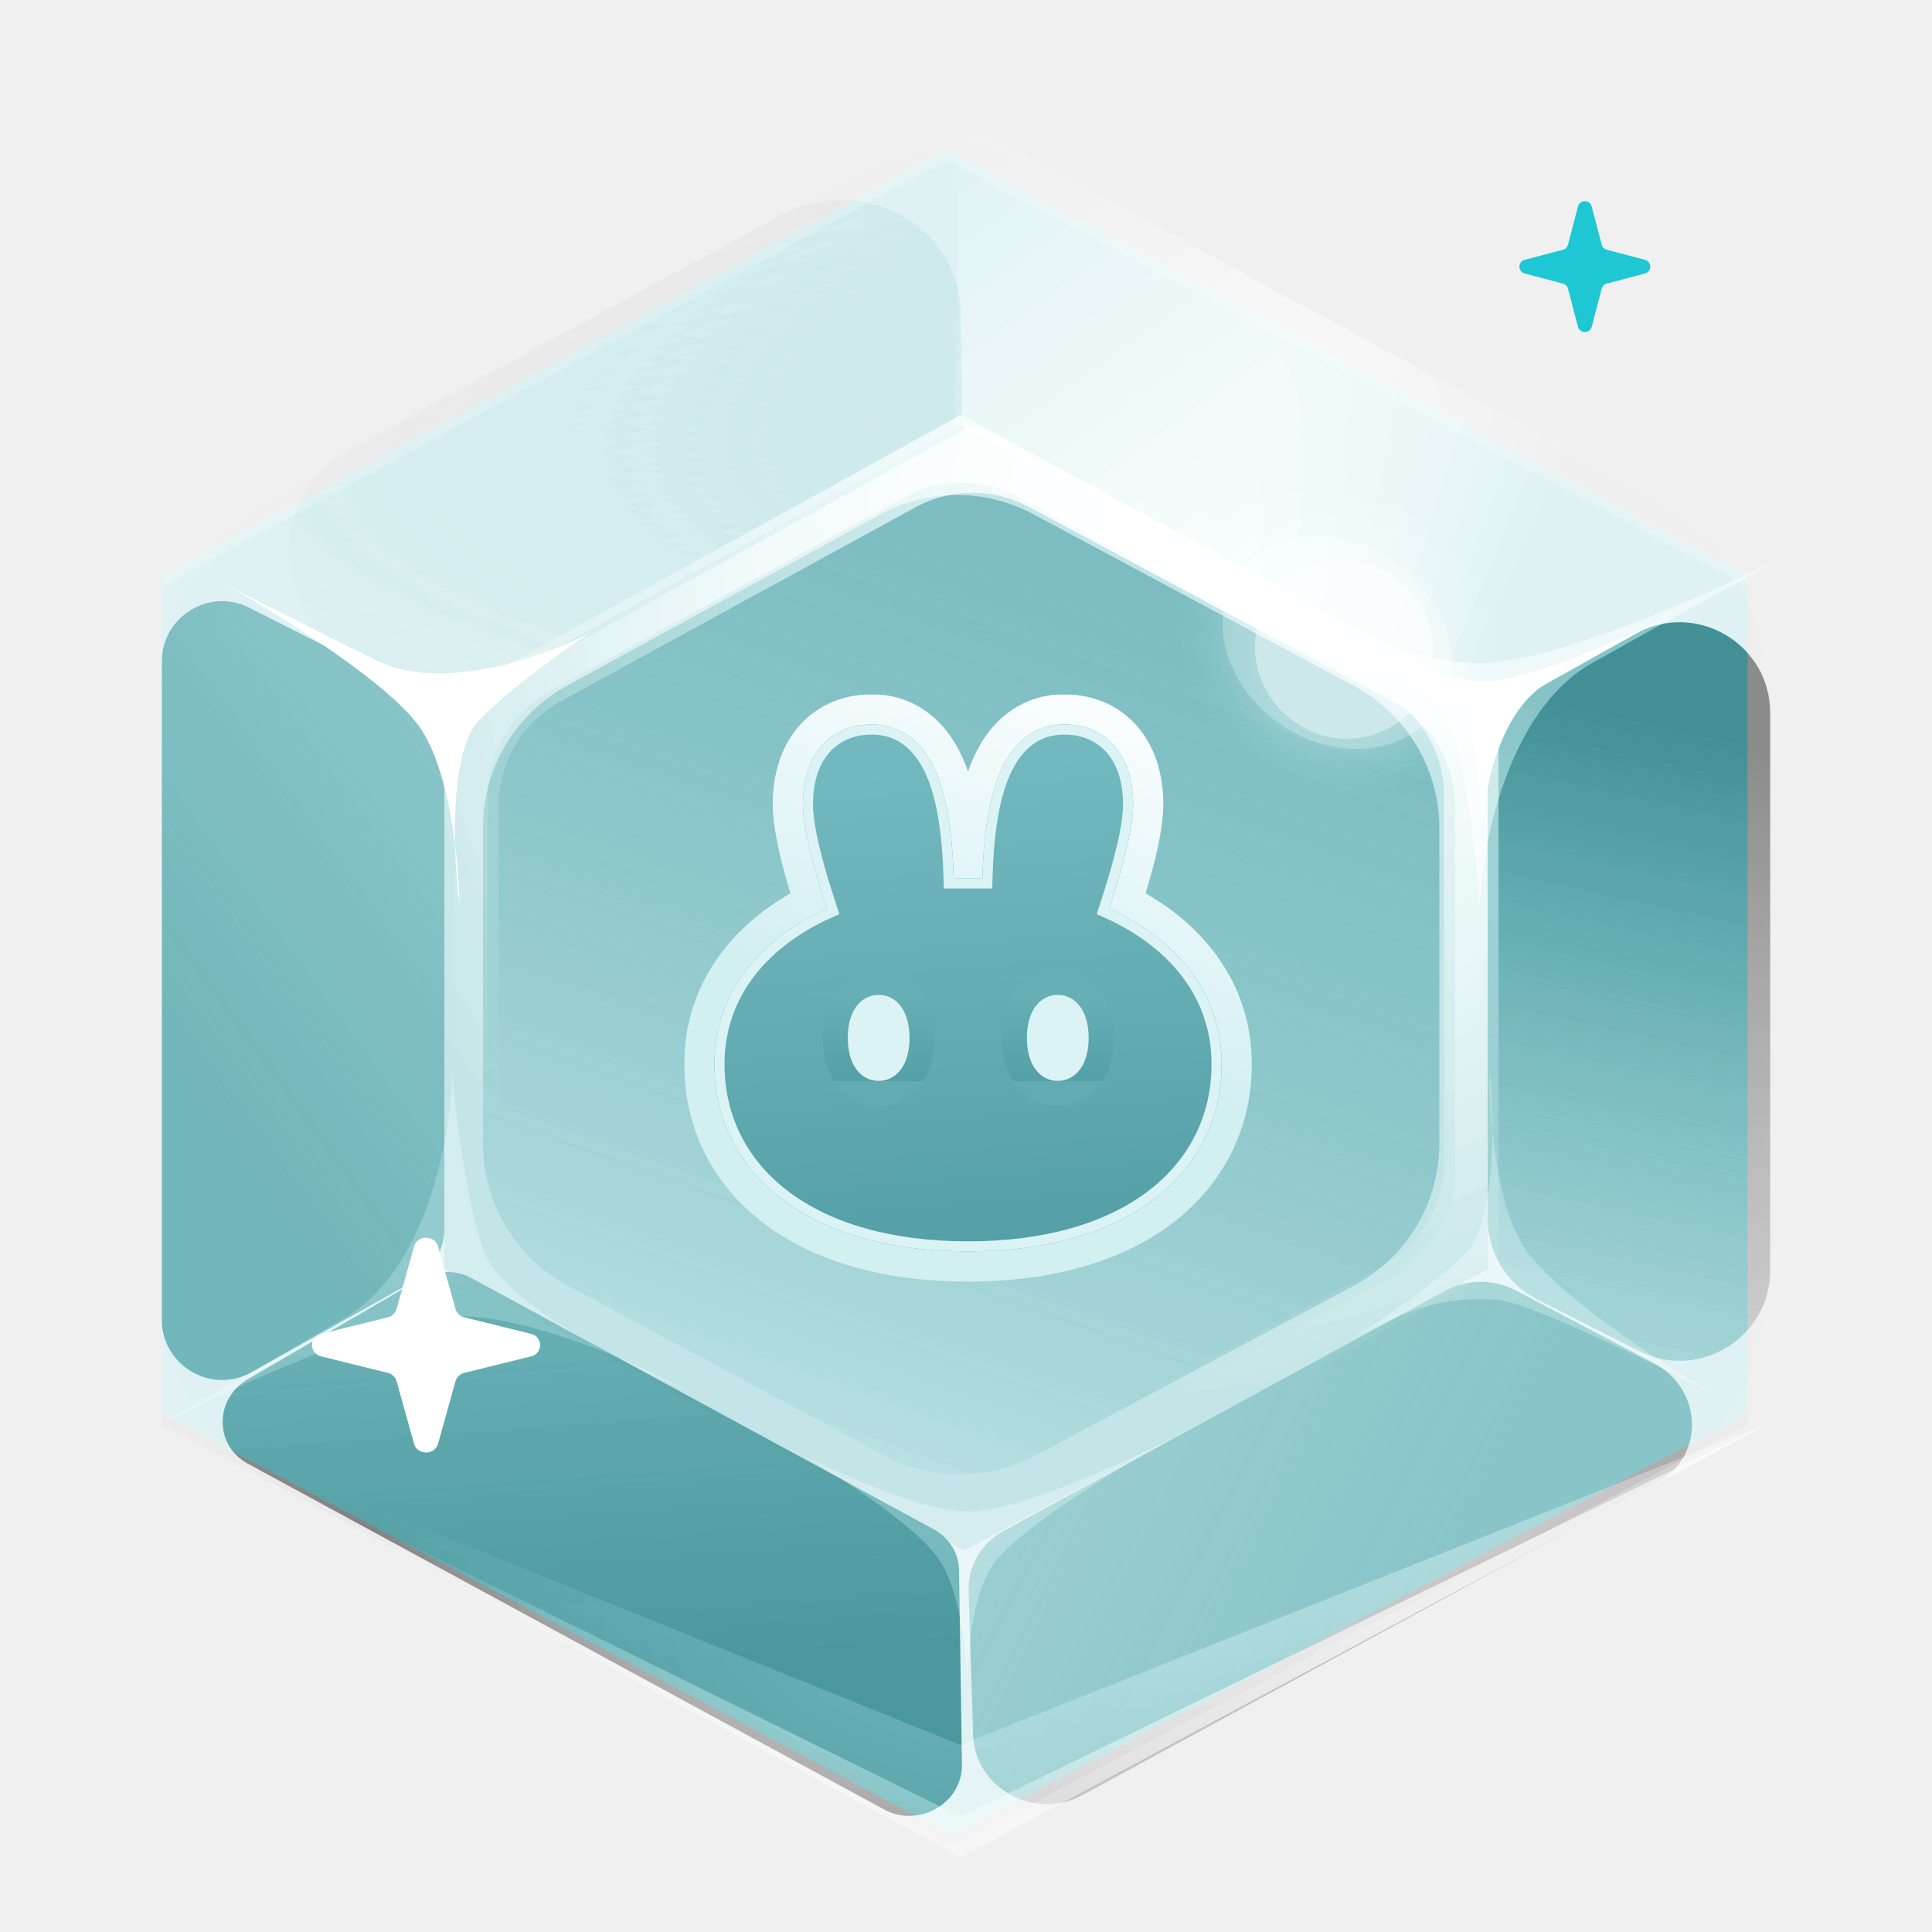
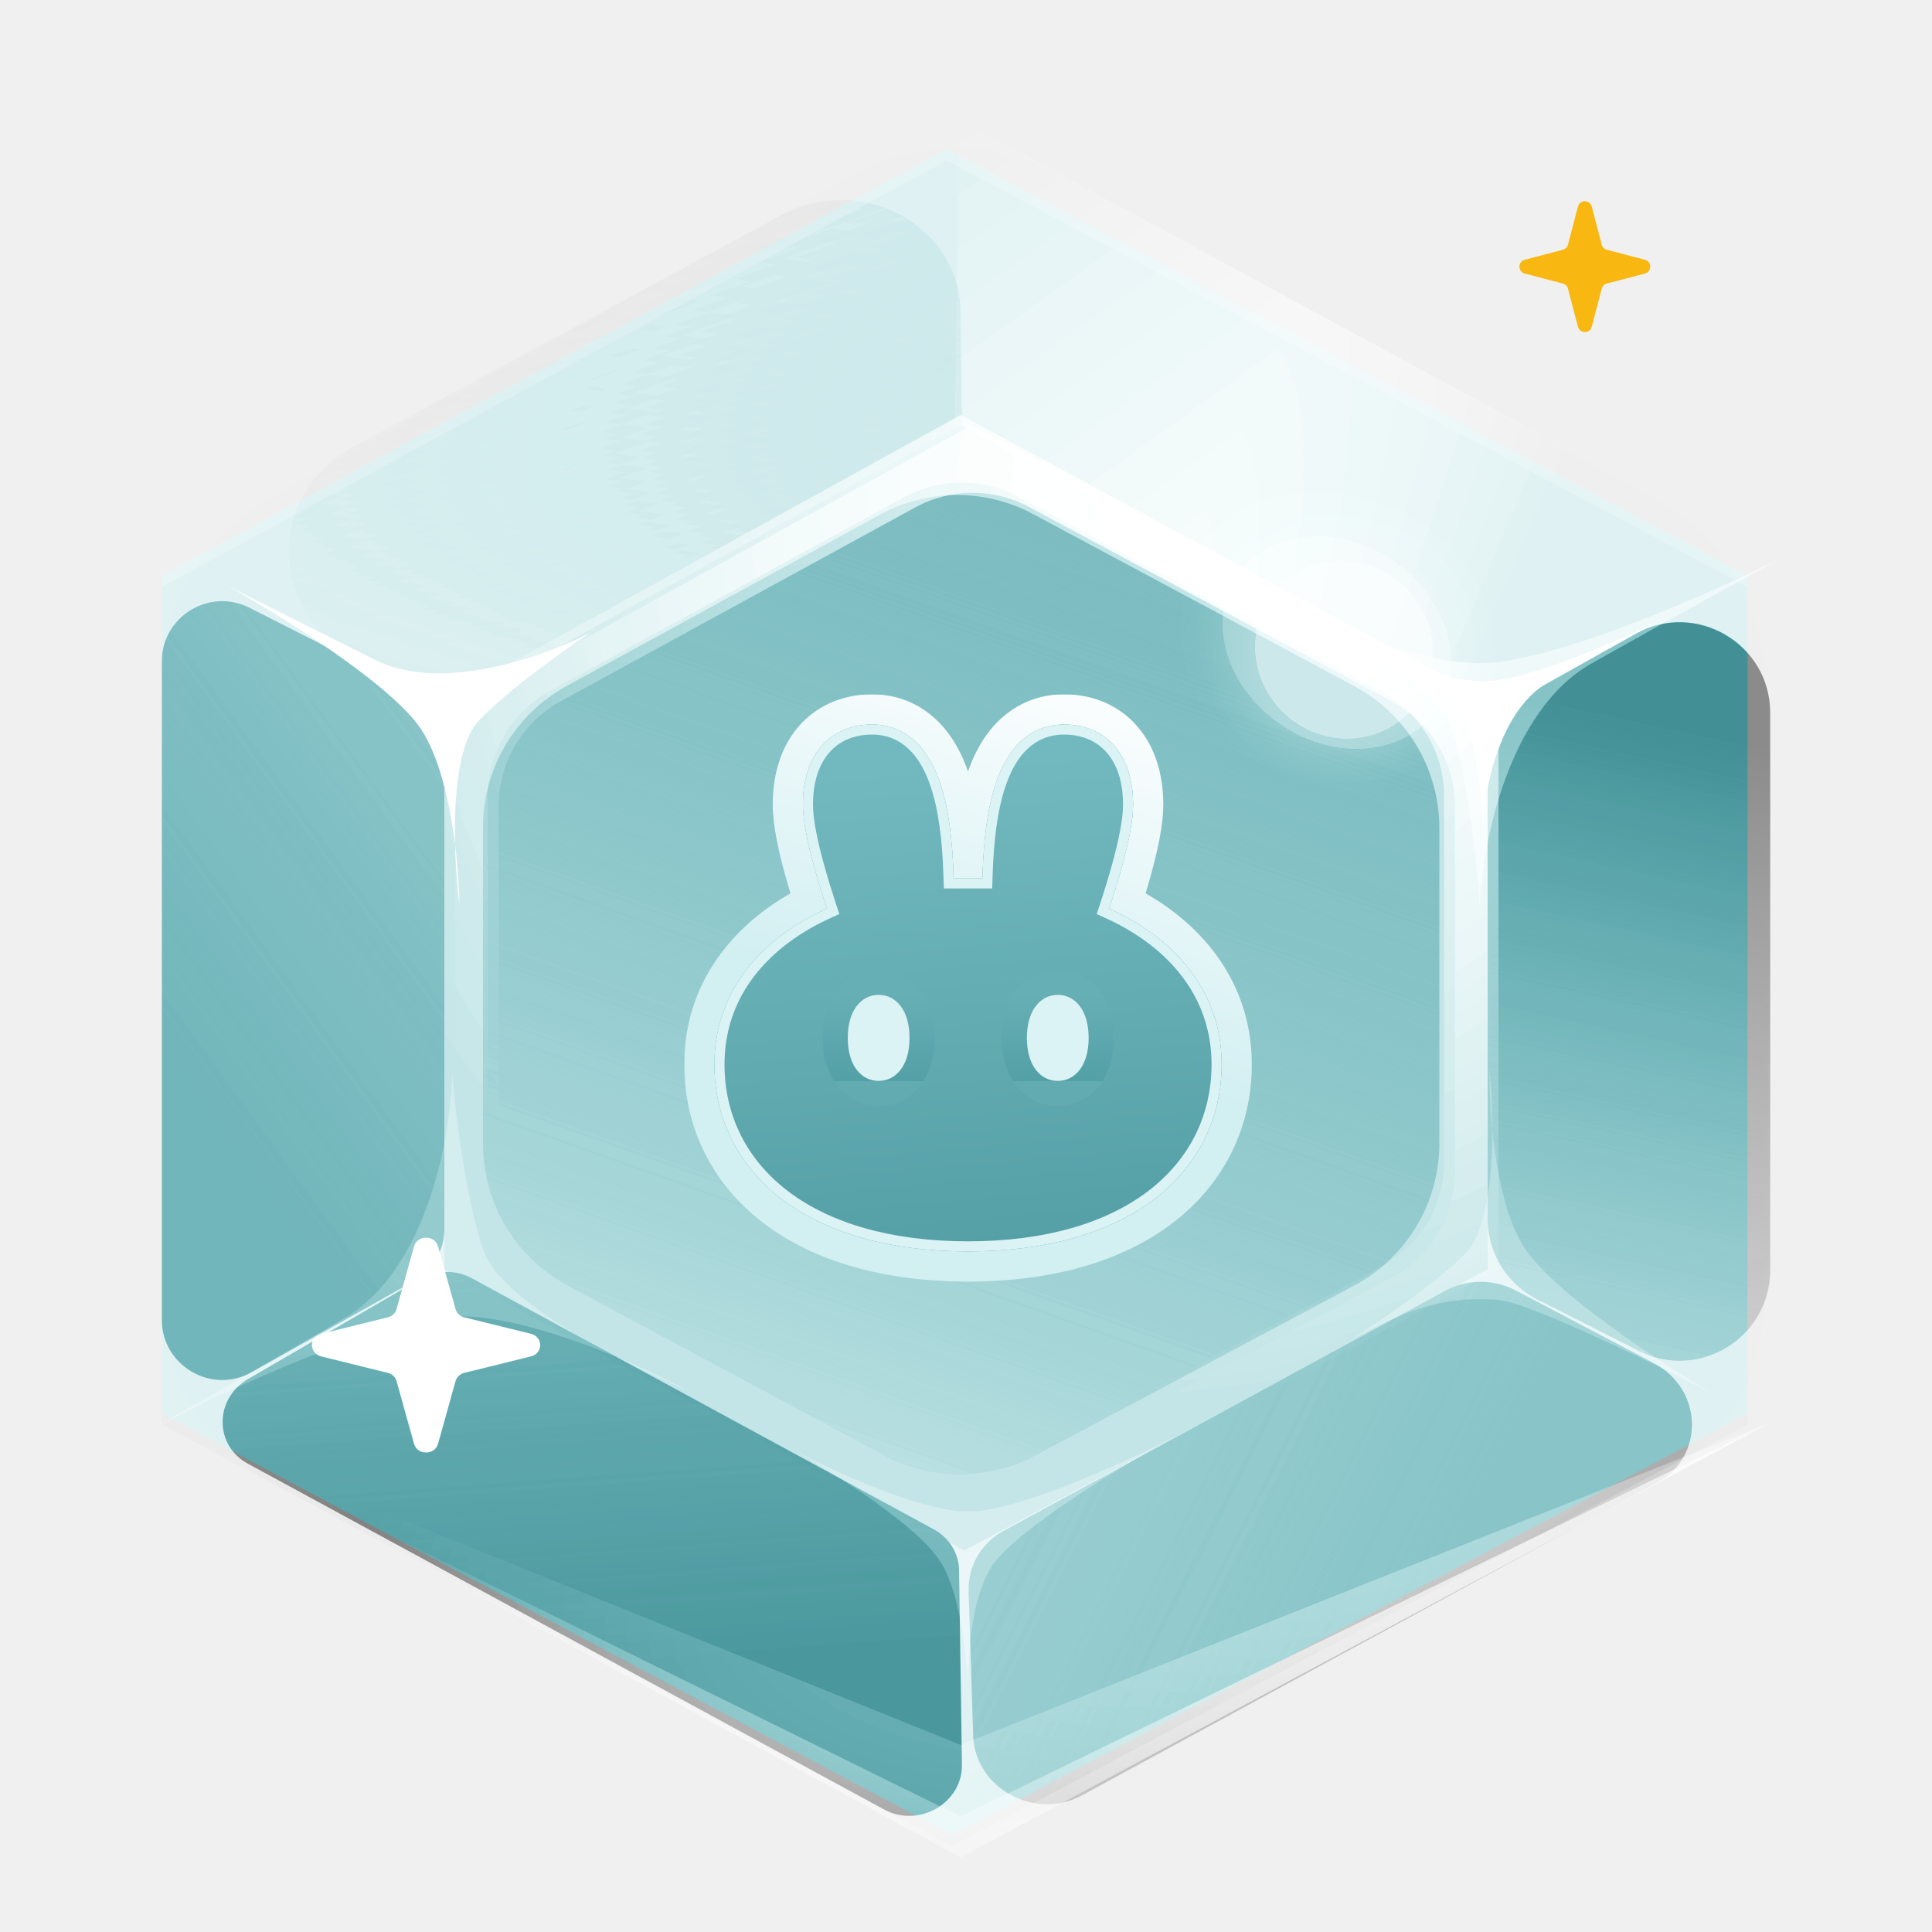
<svg xmlns="http://www.w3.org/2000/svg" width="192" height="192" fill="none" viewBox="0 0 192 192">
  <g clip-path="url(#clip0_2320_340264)">
    <mask id="mask0_2320_340264" width="165" height="107" x="11" y="-14" maskUnits="userSpaceOnUse" style="mask-type:alpha">
      <path fill="#636363" d="M175.993 69.471C176.711 74.068 118.241 91.118 97.324 92.981C89.149 93.69 14.496 73.845 11.652 69.471C8.807 65.097 11.652 -10.276 97.324 -14C175.993 -5.622 175.229 64.814 175.993 69.471Z" />
    </mask>
    <g mask="url(#mask0_2320_340264)">
      <ellipse cx="95.5" cy="82" fill="url(#paint0_radial_2320_340264)" opacity=".5" rx="76.5" ry="61" />
    </g>
    <path fill="#EFEFEF" d="M85.453 179.143L27.04 147.348C20.284 143.671 16.079 136.595 16.079 128.903V67.844C16.079 60.212 20.22 53.18 26.896 49.479L84.838 17.35C91.117 13.869 98.739 13.836 105.047 17.264L164.404 49.514C171.167 53.188 175.378 60.269 175.378 67.966V128.863C175.378 136.576 171.15 143.668 164.366 147.336L105.48 179.171C99.229 182.551 91.694 182.54 85.453 179.143Z" />
    <path fill="url(#paint1_linear_2320_340264)" d="M95.856 143.924L53.879 121.049V75.57L95.57 52.426L138.119 75.57V121.049L95.856 143.924Z" />
    <mask id="mask1_2320_340264" width="81" height="65" x="94" y="11" maskUnits="userSpaceOnUse" style="mask-type:alpha">
      <path fill="url(#paint2_linear_2320_340264)" d="M174.137 54.567L136.337 75.408L94.757 52.025L95.297 11.868L174.137 54.567Z" />
    </mask>
    <g mask="url(#mask1_2320_340264)">
      <path fill="url(#paint3_linear_2320_340264)" fill-rule="evenodd" d="M174.678 54.568L95.298 11.361L15.378 54.568V140.474L95.838 184.189L174.678 140.474V54.568ZM136.878 74.9L94.901 52.026L52.638 74.9V120.38L95.186 143.523L136.878 120.38V74.9Z" clip-rule="evenodd" />
    </g>
    <mask id="mask2_2320_340264" width="68" height="55" x="28" y="19" maskUnits="userSpaceOnUse" style="mask-type:alpha">
      <path fill="url(#paint4_linear_2320_340264)" d="M34.56 64.602L48.104 72.07C51.846 74.133 56.512 74.084 60.322 71.941L89.45 55.561C93.326 53.381 95.702 49.382 95.645 45.134L95.456 31.038C95.338 22.318 85.575 17.08 77.545 21.428L35.063 44.437C26.794 48.915 26.514 60.166 34.56 64.602Z" />
    </mask>
    <g mask="url(#mask2_2320_340264)">
      <path fill="url(#paint5_linear_2320_340264)" fill-rule="evenodd" d="M15.817 61.626C15.817 57.275 18.196 53.272 22.018 51.192L89.537 14.441C93.067 12.519 97.33 12.513 100.866 14.424L168.887 51.198C172.725 53.273 175.117 57.286 175.117 61.649V133.407C175.117 137.761 172.735 141.767 168.908 143.846L100.387 181.075C96.818 183.014 92.506 182.995 88.954 181.026L21.936 143.865C18.16 141.772 15.817 137.794 15.817 133.476V61.626ZM53.617 81.955C53.617 77.606 55.994 73.604 59.813 71.523L89.929 55.112C93.462 53.187 97.73 53.181 101.268 55.096L131.632 71.53C135.467 73.606 137.857 77.617 137.857 81.978V113.317C137.857 117.67 135.477 121.674 131.653 123.753L101.043 140.403C97.472 142.346 93.155 142.327 89.601 140.354L59.731 123.773C55.958 121.678 53.617 117.702 53.617 113.386V81.955Z" clip-rule="evenodd" />
    </g>
    <path fill="#E1E1E1" d="M95.823 154.09L44.159 126.132V70.546L95.472 42.26L147.839 70.546V126.132L95.823 154.09Z" />
    <path fill="url(#paint6_linear_2320_340264)" d="M87.818 144.617L56.434 127.774C51.24 124.987 48 119.57 48 113.676V82.203C48 76.353 51.192 70.97 56.325 68.164L87.439 51.154C92.179 48.562 97.907 48.538 102.669 51.089L134.595 68.191C139.794 70.977 143.04 76.397 143.04 82.295V113.645C143.04 119.556 139.781 124.985 134.566 127.765L102.911 144.638C98.192 147.153 92.529 147.145 87.818 144.617Z" />
    <path fill="url(#paint7_linear_2320_340264)" d="M16.079 131.135V65.752C16.079 61.278 20.8 58.377 24.792 60.401L40.872 68.551C42.888 69.573 44.159 71.642 44.159 73.903V122.111C44.159 124.281 42.987 126.281 41.095 127.343L25.015 136.367C21.016 138.612 16.079 135.721 16.079 131.135Z" />
    <path fill="url(#paint8_linear_2320_340264)" d="M175.921 70.847L175.921 126.222C175.921 132.934 168.839 137.284 162.852 134.249L152.772 129.14C149.747 127.607 147.841 124.504 147.841 121.112L147.841 76.504C147.841 73.249 149.598 70.248 152.437 68.655L162.516 62.998C168.516 59.632 175.921 63.968 175.921 70.847Z" />
    <path fill="url(#paint9_linear_2320_340264)" d="M164.647 147.376L107.526 178.42C102.838 180.968 96.877 177.693 96.713 172.48L96.26 158.116C96.182 155.631 97.52 153.337 99.754 152.122L143.668 128.256C145.805 127.094 148.449 127.093 150.652 128.251L164.312 135.437C169.268 138.044 169.457 144.762 164.647 147.376Z" />
    <path fill="url(#paint10_linear_2320_340264)" d="M87.871 179.828L24.623 145.455C21.275 143.635 21.297 138.994 24.665 137.036L41.695 127.136C43.3 126.203 45.285 126.162 46.882 127.03L92.812 151.992C94.339 152.822 95.285 154.361 95.31 156.057L95.597 175.369C95.654 179.187 91.307 181.696 87.871 179.828Z" />
    <path fill="#fff" d="M43.534 143.482C43.212 144.638 41.468 144.638 41.146 143.482L39.411 137.261C39.298 136.855 38.962 136.538 38.531 136.432L31.921 134.799C30.693 134.495 30.693 132.854 31.921 132.551L38.531 130.918C38.962 130.811 39.298 130.494 39.411 130.089L41.146 123.867C41.468 122.711 43.212 122.711 43.534 123.867L45.269 130.089C45.382 130.494 45.718 130.811 46.149 130.918L52.759 132.551C53.987 132.854 53.987 134.495 52.759 134.799L46.149 136.432C45.718 136.538 45.382 136.855 45.269 137.261L43.534 143.482Z" />
    <g style="mix-blend-mode:overlay">
      <path fill="url(#paint11_radial_2320_340264)" fill-rule="evenodd" d="M45.239 126.132L96.903 154.09L148.919 126.132V70.546L96.552 42.26L45.239 70.546V126.132ZM55.821 126.952L91.319 146.002C94.817 147.88 99.021 147.886 102.525 146.018L138.306 126.945C142.179 124.881 144.598 120.85 144.598 116.461V80.171C144.598 75.792 142.189 71.767 138.328 69.699L102.262 50.379C98.727 48.485 94.474 48.503 90.954 50.427L55.74 69.679C51.929 71.762 49.559 75.76 49.559 80.103V116.484C49.559 120.86 51.965 124.882 55.821 126.952Z" clip-rule="evenodd" />
    </g>
    <g style="mix-blend-mode:overlay">
      <path fill="url(#paint12_radial_2320_340264)" fill-rule="evenodd" d="M44.161 125.116L95.825 153.073L147.841 125.116V69.53L95.474 41.243L44.161 69.53V125.116ZM54.743 125.935L90.24 144.985C93.739 146.863 97.943 146.868 101.446 145.001L137.228 125.928C141.101 123.864 143.52 119.833 143.52 115.444V79.154C143.52 74.775 141.111 70.75 137.25 68.682L101.184 49.362C97.648 47.468 93.395 47.486 89.876 49.41L54.662 68.662C50.851 70.745 48.48 74.742 48.48 79.086V115.467C48.48 119.843 50.887 123.865 54.743 125.935Z" clip-rule="evenodd" />
    </g>
    <g style="mix-blend-mode:soft-light">
      <path fill="url(#paint13_radial_2320_340264)" d="M95.459 184.589L16.079 141.382L95.459 173.406L175.918 141.382L95.459 184.589Z" />
    </g>
    <g style="mix-blend-mode:overlay">
      <path fill="url(#paint14_radial_2320_340264)" d="M95.459 184.589L16.079 141.382L95.459 180.522L175.918 141.382L95.459 184.589Z" />
    </g>
    <g style="mix-blend-mode:soft-light">
      <path fill="#fff" d="M158.199 65.911C149.844 70.607 147.291 83.955 147.058 90.042C146.826 86.346 145.944 77.65 144.273 72.433C143.139 68.893 137.027 64.753 131.329 61.642C128.38 60.363 125.791 59.047 124.08 58.085C126.02 58.924 128.628 60.167 131.329 61.642C136.379 63.831 142.486 65.911 147.058 65.911C154.3 65.911 170.037 58.954 177 55.476C174.215 56.998 166.555 61.215 158.199 65.911Z" />
    </g>
    <g style="mix-blend-mode:soft-light" opacity=".5">
      <path fill="#fff" d="M34.236 130.984C42.505 126.155 44.816 112.768 44.937 106.678C45.236 110.369 46.276 119.05 48.042 124.239C49.24 127.761 55.427 131.802 61.181 134.821C64.152 136.052 66.764 137.326 68.493 138.26C66.537 137.453 63.908 136.252 61.181 134.821C56.092 132.713 49.947 130.732 45.376 130.805C38.135 130.922 22.527 138.131 15.628 141.721C18.385 140.154 25.967 135.814 34.236 130.984Z" />
    </g>
    <g style="mix-blend-mode:overlay">
      <path fill="#fff" d="M37.409 65.633C44.049 68.918 54.4 65.132 58.746 62.828C56.257 64.457 50.537 68.499 47.564 71.632C45.547 73.757 45.112 79.205 45.23 83.983C45.522 86.323 45.643 88.454 45.659 89.9C45.465 88.362 45.285 86.248 45.23 83.983C44.729 79.977 43.726 75.36 41.888 72.53C38.977 68.047 27.79 61.102 22.561 58.19C24.743 59.303 30.769 62.348 37.409 65.633Z" />
    </g>
    <g style="mix-blend-mode:soft-light" opacity=".6">
      <path fill="#fff" d="M148.921 129.182C142.442 128.674 138.653 130.896 134.249 133.1C136.779 131.528 142.601 127.617 145.654 124.554C147.725 122.475 148.299 117.038 148.305 112.259C148.072 109.913 148.006 107.78 148.027 106.334C148.182 107.876 148.307 109.994 148.305 112.259C148.702 116.276 149.586 120.914 151.351 123.785C154.146 128.333 165.151 135.53 170.305 138.56C168.151 137.399 152.293 129.447 148.921 129.182Z" />
    </g>
    <g style="mix-blend-mode:overlay">
      <path fill="#fff" d="M153.993 67.714C149.048 70.476 147.537 78.328 147.399 81.908C147.262 79.734 146.74 74.619 145.751 71.55C145.08 69.468 141.462 67.032 138.09 65.202C136.344 64.45 134.813 63.676 133.8 63.11C134.948 63.604 136.491 64.335 138.09 65.202C141.079 66.49 144.693 67.714 147.399 67.714C151.685 67.714 160.999 63.622 165.12 61.576C163.471 62.471 158.938 64.952 153.993 67.714Z" />
    </g>
    <g style="mix-blend-mode:soft-light" opacity=".6">
      <path fill="#fff" d="M78.719 144.032C82.553 146.094 91.428 150.218 96.249 150.218C101.07 150.218 111.771 145.344 116.519 142.907C111.406 145.719 100.632 152.242 98.44 155.842C96.643 158.794 96.197 163.966 96.196 167.385C96.233 168.13 96.249 168.794 96.249 169.339C96.216 168.8 96.195 168.135 96.196 167.385C96.014 163.772 95.327 158.263 93.51 155.279C91.319 151.68 82.736 146.281 78.719 144.032Z" />
    </g>
    <g style="mix-blend-mode:color-burn" opacity=".5">
      <path fill="#A7A7A7" d="M94.623 183.479L16.109 141.592V58.311L94.089 15.932L173.671 58.311V141.592L94.623 183.479Z" />
    </g>
    <g style="mix-blend-mode:soft-light" opacity=".8">
      <path fill="#14E2F2" d="M94.623 182.37L16.109 140.483V57.202L94.089 14.822L173.671 57.202V140.483L94.623 182.37Z" />
    </g>
-     <path fill="#1FC7D4" d="M158.184 32.472C158 33.176 157 33.176 156.816 32.472L155.821 28.683C155.756 28.436 155.564 28.244 155.316 28.179L151.528 27.184C150.824 27 150.824 26 151.528 25.816L155.316 24.821C155.564 24.756 155.756 24.564 155.821 24.317L156.816 20.528C157 19.824 158 19.824 158.184 20.528L159.179 24.317C159.244 24.564 159.436 24.756 159.684 24.821L163.472 25.816C164.176 26 164.176 27 163.472 27.184L159.684 28.179C159.436 28.244 159.244 28.436 159.179 28.683L158.184 32.472Z" />
+     <path fill="#F8B711" d="M158.184 32.472C158 33.176 157 33.176 156.816 32.472L155.821 28.683C155.756 28.436 155.564 28.244 155.316 28.179L151.528 27.184C150.824 27 150.824 26 151.528 25.816L155.316 24.821C155.564 24.756 155.756 24.564 155.821 24.317L156.816 20.528C157 19.824 158 19.824 158.184 20.528L159.179 24.317C159.244 24.564 159.436 24.756 159.684 24.821L163.472 25.816C164.176 26 164.176 27 163.472 27.184L159.684 28.179C159.436 28.244 159.244 28.436 159.179 28.683L158.184 32.472Z" />
    <mask id="path-29-outside-1_2320_340264" width="57" height="59" x="68.001" y="69" fill="#000" maskUnits="userSpaceOnUse">
      <rect width="57" height="59" x="68.001" y="69" fill="#fff" />
      <path fill-rule="evenodd" d="M81.391 74.46C82.606 72.864 84.437 72 86.67 72C88.399 72 89.861 72.633 91.009 73.727C92.112 74.778 92.858 76.186 93.378 77.681C94.294 80.309 94.656 83.631 94.757 86.976L94.767 87.296H97.635L97.644 86.976C97.746 83.631 98.108 80.309 99.023 77.681C99.544 76.186 100.29 74.778 101.392 73.727C102.541 72.633 104.002 72 105.732 72C107.965 72 109.795 72.864 111.01 74.46C112.166 75.98 112.608 77.954 112.608 79.957C112.608 81.637 112.084 83.957 111.538 85.969C111.131 87.464 110.677 88.912 110.312 90.02L110.22 90.301L110.489 90.424C112.085 91.155 114.373 92.423 116.443 94.399C119.08 96.916 121.401 100.627 121.401 105.776C121.401 111.13 119.071 115.858 114.668 119.195C110.31 122.499 104.045 124.358 96.22 124.363H96.181C88.356 124.358 82.091 122.499 77.734 119.195C73.331 115.858 71.001 111.13 71.001 105.776C71.001 100.627 73.321 96.916 75.958 94.399C78.028 92.423 80.316 91.155 81.913 90.424L82.182 90.301L82.089 90.02C81.725 88.912 81.27 87.464 80.864 85.969C80.317 83.957 79.793 81.637 79.793 79.957C79.793 77.954 80.235 75.98 81.391 74.46ZM87.318 107.092C88.831 107.092 90.057 105.74 90.057 103.146C90.057 100.551 88.831 99.2 87.318 99.2C85.806 99.2 84.579 100.551 84.579 103.146C84.579 105.74 85.806 107.092 87.318 107.092ZM107.858 103.146C107.858 105.74 106.631 107.092 105.119 107.092C103.606 107.092 102.38 105.74 102.38 103.146C102.38 100.551 103.606 99.2 105.119 99.2C106.631 99.2 107.858 100.551 107.858 103.146Z" clip-rule="evenodd" />
    </mask>
    <path fill="url(#paint15_linear_2320_340264)" d="M81.391 74.46L83.779 76.277V76.277L81.391 74.46ZM91.009 73.727L88.939 75.899L88.939 75.899L91.009 73.727ZM93.378 77.681L90.545 78.668V78.668L93.378 77.681ZM94.757 86.976L97.756 86.885V86.885L94.757 86.976ZM94.767 87.296L91.768 87.388L91.856 90.296H94.767V87.296ZM97.635 87.296V90.296H100.545L100.633 87.387L97.635 87.296ZM97.644 86.976L94.646 86.885V86.885L97.644 86.976ZM99.023 77.681L96.19 76.694L96.19 76.694L99.023 77.681ZM101.392 73.727L99.323 71.555L99.323 71.555L101.392 73.727ZM111.01 74.46L108.623 76.277L108.623 76.277L111.01 74.46ZM111.538 85.969L108.643 85.182V85.182L111.538 85.969ZM110.312 90.02L107.463 89.082L107.463 89.082L110.312 90.02ZM110.22 90.301L107.37 89.363L106.531 91.912L108.972 93.029L110.22 90.301ZM110.489 90.424L111.737 87.696L110.489 90.424ZM116.443 94.399L114.372 96.569L114.372 96.569L116.443 94.399ZM114.668 119.195L116.48 121.586L114.668 119.195ZM96.22 124.363V127.363H96.222L96.22 124.363ZM96.181 124.363L96.179 127.363H96.181V124.363ZM77.734 119.195L75.921 121.586H75.921L77.734 119.195ZM75.958 94.399L73.887 92.228H73.887L75.958 94.399ZM81.913 90.424L80.665 87.696L80.665 87.696L81.913 90.424ZM82.182 90.301L83.43 93.029L85.87 91.912L85.031 89.363L82.182 90.301ZM82.089 90.02L84.939 89.082L84.939 89.082L82.089 90.02ZM80.864 85.969L83.759 85.182V85.182L80.864 85.969ZM86.67 69C83.603 69 80.846 70.223 79.004 72.643L83.779 76.277C84.366 75.505 85.27 75 86.67 75V69ZM93.079 71.555C91.391 69.946 89.194 69 86.67 69V75C87.605 75 88.332 75.319 88.939 75.899L93.079 71.555ZM96.211 76.694C95.602 74.945 94.651 73.053 93.079 71.555L88.939 75.899C89.573 76.503 90.113 77.427 90.545 78.668L96.211 76.694ZM97.756 86.885C97.651 83.447 97.279 79.759 96.211 76.694L90.545 78.668C91.308 80.859 91.66 83.815 91.758 87.067L97.756 86.885ZM97.765 87.206L97.756 86.885L91.758 87.067L91.768 87.388L97.765 87.206ZM97.635 84.296H94.767V90.296H97.635V84.296ZM94.646 86.885L94.636 87.206L100.633 87.387L100.643 87.067L94.646 86.885ZM96.19 76.694C95.123 79.759 94.75 83.447 94.646 86.885L100.643 87.067C100.742 83.815 101.093 80.859 101.856 78.668L96.19 76.694ZM99.323 71.555C97.751 73.053 96.799 74.945 96.19 76.694L101.856 78.668C102.288 77.427 102.828 76.503 103.462 75.899L99.323 71.555ZM105.732 69C103.208 69 101.011 69.946 99.323 71.555L103.462 75.899C104.07 75.319 104.797 75 105.732 75V69ZM113.397 72.643C111.555 70.223 108.798 69 105.732 69V75C107.132 75 108.036 75.505 108.623 76.277L113.397 72.643ZM115.608 79.957C115.608 77.567 115.088 74.865 113.397 72.643L108.623 76.277C109.245 77.094 109.608 78.341 109.608 79.957H115.608ZM114.433 86.755C114.977 84.754 115.608 82.082 115.608 79.957H109.608C109.608 81.192 109.192 83.161 108.643 85.182L114.433 86.755ZM113.162 90.958C113.537 89.82 114.008 88.318 114.433 86.755L108.643 85.182C108.255 86.61 107.817 88.005 107.463 89.082L113.162 90.958ZM113.069 91.239L113.162 90.958L107.463 89.082L107.37 89.363L113.069 91.239ZM111.737 87.696L111.468 87.573L108.972 93.029L109.24 93.152L111.737 87.696ZM118.515 92.228C116.125 89.948 113.521 88.512 111.737 87.696L109.24 93.152C110.65 93.797 112.621 94.898 114.372 96.569L118.515 92.228ZM124.401 105.776C124.401 99.621 121.595 95.169 118.515 92.228L114.372 96.569C116.565 98.662 118.401 101.633 118.401 105.776H124.401ZM116.48 121.586C121.624 117.687 124.401 112.078 124.401 105.776H118.401C118.401 110.182 116.518 114.028 112.856 116.804L116.48 121.586ZM96.222 127.363C104.486 127.357 111.453 125.397 116.48 121.586L112.856 116.804C109.168 119.6 103.605 121.358 96.218 121.363L96.222 127.363ZM96.181 127.363H96.22V121.363H96.181V127.363ZM75.921 121.586C80.949 125.397 87.915 127.357 96.179 127.363L96.184 121.363C88.797 121.358 83.234 119.6 79.546 116.804L75.921 121.586ZM68.001 105.776C68.001 112.078 70.778 117.687 75.921 121.586L79.546 116.804C75.884 114.028 74.001 110.182 74.001 105.776H68.001ZM73.887 92.228C70.806 95.169 68.001 99.621 68.001 105.776H74.001C74.001 101.633 75.837 98.662 78.03 96.569L73.887 92.228ZM80.665 87.696C78.881 88.512 76.276 89.948 73.887 92.228L78.03 96.569C79.78 94.898 81.751 93.797 83.161 93.152L80.665 87.696ZM80.933 87.573L80.665 87.696L83.161 93.152L83.43 93.029L80.933 87.573ZM79.24 90.958L79.332 91.239L85.031 89.363L84.939 89.082L79.24 90.958ZM77.969 86.755C78.394 88.318 78.865 89.82 79.24 90.958L84.939 89.082C84.584 88.005 84.147 86.61 83.759 85.182L77.969 86.755ZM76.793 79.957C76.793 82.082 77.425 84.754 77.969 86.755L83.759 85.182C83.21 83.161 82.793 81.192 82.793 79.957H76.793ZM79.004 72.643C77.314 74.865 76.793 77.567 76.793 79.957H82.793C82.793 78.341 83.157 77.094 83.779 76.277L79.004 72.643ZM87.057 103.146C87.057 104.004 86.851 104.297 86.853 104.294C86.859 104.285 86.91 104.224 87.02 104.168C87.131 104.111 87.241 104.092 87.318 104.092V110.092C89.054 110.092 90.615 109.28 91.656 107.889C92.649 106.563 93.057 104.882 93.057 103.146H87.057ZM87.318 102.2C87.241 102.2 87.131 102.181 87.02 102.124C86.91 102.068 86.859 102.006 86.853 101.998C86.851 101.995 87.057 102.287 87.057 103.146H93.057C93.057 101.41 92.649 99.729 91.656 98.403C90.615 97.012 89.054 96.2 87.318 96.2V102.2ZM87.579 103.146C87.579 102.287 87.785 101.995 87.783 101.998C87.777 102.006 87.726 102.068 87.616 102.124C87.505 102.181 87.395 102.2 87.318 102.2V96.2C85.582 96.2 84.021 97.012 82.98 98.402C81.987 99.729 81.579 101.41 81.579 103.146H87.579ZM87.318 104.092C87.395 104.092 87.505 104.111 87.616 104.168C87.726 104.224 87.777 104.285 87.783 104.294C87.785 104.297 87.579 104.004 87.579 103.146H81.579C81.579 104.882 81.987 106.563 82.98 107.889C84.021 109.28 85.582 110.092 87.318 110.092V104.092ZM105.119 110.092C106.855 110.092 108.416 109.28 109.457 107.889C110.45 106.563 110.858 104.882 110.858 103.146H104.858C104.858 104.004 104.652 104.297 104.654 104.294C104.66 104.285 104.711 104.224 104.821 104.168C104.932 104.111 105.042 104.092 105.119 104.092V110.092ZM99.38 103.146C99.38 104.882 99.788 106.563 100.781 107.889C101.822 109.28 103.383 110.092 105.119 110.092V104.092C105.196 104.092 105.306 104.111 105.417 104.168C105.527 104.224 105.578 104.285 105.584 104.294C105.586 104.297 105.38 104.004 105.38 103.146H99.38ZM105.119 96.2C103.383 96.2 101.822 97.012 100.781 98.402C99.788 99.729 99.38 101.41 99.38 103.146H105.38C105.38 102.287 105.586 101.995 105.584 101.998C105.578 102.006 105.527 102.068 105.417 102.124C105.306 102.181 105.196 102.2 105.119 102.2V96.2ZM110.858 103.146C110.858 101.41 110.45 99.729 109.457 98.402C108.416 97.012 106.855 96.2 105.119 96.2V102.2C105.042 102.2 104.932 102.181 104.821 102.124C104.711 102.068 104.66 102.006 104.654 101.998C104.652 101.995 104.858 102.287 104.858 103.146H110.858Z" mask="url(#path-29-outside-1_2320_340264)" />
    <mask id="path-31-inside-2_2320_340264" fill="#fff">
      <path fill-rule="evenodd" d="M81.391 74.46C82.606 72.864 84.437 72 86.67 72C88.399 72 89.861 72.633 91.009 73.727C92.112 74.778 92.858 76.186 93.378 77.681C94.294 80.309 94.656 83.631 94.757 86.976L94.767 87.296H97.635L97.644 86.976C97.746 83.631 98.108 80.309 99.023 77.681C99.544 76.186 100.29 74.778 101.392 73.727C102.541 72.633 104.002 72 105.732 72C107.965 72 109.795 72.864 111.01 74.46C112.166 75.98 112.608 77.954 112.608 79.957C112.608 81.637 112.084 83.957 111.538 85.969C111.131 87.464 110.677 88.912 110.312 90.02L110.22 90.301L110.489 90.424C112.085 91.155 114.373 92.423 116.443 94.399C119.08 96.916 121.401 100.627 121.401 105.776C121.401 111.13 119.071 115.858 114.668 119.195C110.31 122.499 104.045 124.358 96.22 124.363H96.181C88.356 124.358 82.091 122.499 77.734 119.195C73.331 115.858 71.001 111.13 71.001 105.776C71.001 100.627 73.321 96.916 75.958 94.399C78.028 92.423 80.316 91.155 81.913 90.424L82.182 90.301L82.089 90.02C81.725 88.912 81.27 87.464 80.864 85.969C80.317 83.957 79.793 81.637 79.793 79.957C79.793 77.954 80.235 75.98 81.391 74.46ZM87.318 107.092C88.831 107.092 90.057 105.74 90.057 103.146C90.057 100.551 88.831 99.2 87.318 99.2C85.806 99.2 84.579 100.551 84.579 103.146C84.579 105.74 85.806 107.092 87.318 107.092ZM107.858 103.146C107.858 105.74 106.631 107.092 105.119 107.092C103.606 107.092 102.38 105.74 102.38 103.146C102.38 100.551 103.606 99.2 105.119 99.2C106.631 99.2 107.858 100.551 107.858 103.146Z" clip-rule="evenodd" />
    </mask>
    <path fill="url(#paint16_linear_2320_340264)" fill-rule="evenodd" d="M81.391 74.46C82.606 72.864 84.437 72 86.67 72C88.399 72 89.861 72.633 91.009 73.727C92.112 74.778 92.858 76.186 93.378 77.681C94.294 80.309 94.656 83.631 94.757 86.976L94.767 87.296H97.635L97.644 86.976C97.746 83.631 98.108 80.309 99.023 77.681C99.544 76.186 100.29 74.778 101.392 73.727C102.541 72.633 104.002 72 105.732 72C107.965 72 109.795 72.864 111.01 74.46C112.166 75.98 112.608 77.954 112.608 79.957C112.608 81.637 112.084 83.957 111.538 85.969C111.131 87.464 110.677 88.912 110.312 90.02L110.22 90.301L110.489 90.424C112.085 91.155 114.373 92.423 116.443 94.399C119.08 96.916 121.401 100.627 121.401 105.776C121.401 111.13 119.071 115.858 114.668 119.195C110.31 122.499 104.045 124.358 96.22 124.363H96.181C88.356 124.358 82.091 122.499 77.734 119.195C73.331 115.858 71.001 111.13 71.001 105.776C71.001 100.627 73.321 96.916 75.958 94.399C78.028 92.423 80.316 91.155 81.913 90.424L82.182 90.301L82.089 90.02C81.725 88.912 81.27 87.464 80.864 85.969C80.317 83.957 79.793 81.637 79.793 79.957C79.793 77.954 80.235 75.98 81.391 74.46ZM87.318 107.092C88.831 107.092 90.057 105.74 90.057 103.146C90.057 100.551 88.831 99.2 87.318 99.2C85.806 99.2 84.579 100.551 84.579 103.146C84.579 105.74 85.806 107.092 87.318 107.092ZM107.858 103.146C107.858 105.74 106.631 107.092 105.119 107.092C103.606 107.092 102.38 105.74 102.38 103.146C102.38 100.551 103.606 99.2 105.119 99.2C106.631 99.2 107.858 100.551 107.858 103.146Z" clip-rule="evenodd" />
    <path fill="#DBF3F5" d="M81.391 74.46L82.187 75.066V75.066L81.391 74.46ZM91.009 73.727L90.319 74.451L90.319 74.451L91.009 73.727ZM93.378 77.681L92.434 78.01V78.01L93.378 77.681ZM94.757 86.976L95.757 86.946V86.946L94.757 86.976ZM94.767 87.296L93.767 87.327L93.797 88.296H94.767V87.296ZM97.635 87.296V88.296H98.605L98.634 87.327L97.635 87.296ZM97.644 86.976L96.645 86.946V86.946L97.644 86.976ZM99.023 77.681L98.079 77.352V77.352L99.023 77.681ZM101.392 73.727L100.702 73.003V73.003L101.392 73.727ZM111.01 74.46L110.214 75.066V75.066L111.01 74.46ZM111.538 85.969L110.573 85.707L111.538 85.969ZM110.312 90.02L109.362 89.708L109.362 89.708L110.312 90.02ZM110.22 90.301L109.27 89.988L108.99 90.838L109.804 91.21L110.22 90.301ZM110.489 90.424L110.905 89.515L110.489 90.424ZM116.443 94.399L115.753 95.122L116.443 94.399ZM114.668 119.195L115.272 119.992L114.668 119.195ZM96.22 124.363V125.363H96.221L96.22 124.363ZM96.181 124.363L96.181 125.363H96.181V124.363ZM77.734 119.195L77.13 119.992H77.13L77.734 119.195ZM75.958 94.399L75.268 93.675L75.958 94.399ZM81.913 90.424L81.497 89.515H81.497L81.913 90.424ZM82.182 90.301L82.598 91.21L83.411 90.838L83.132 89.988L82.182 90.301ZM82.089 90.02L83.039 89.708L83.039 89.708L82.089 90.02ZM80.864 85.969L81.829 85.707V85.707L80.864 85.969ZM86.67 71C84.159 71 82.019 71.984 80.596 73.855L82.187 75.066C83.193 73.745 84.714 73 86.67 73V71ZM91.699 73.003C90.371 71.737 88.664 71 86.67 71V73C88.134 73 89.351 73.528 90.319 74.451L91.699 73.003ZM94.323 77.352C93.772 75.772 92.958 74.203 91.699 73.003L90.319 74.451C91.266 75.353 91.943 76.599 92.434 78.01L94.323 77.352ZM95.757 86.946C95.654 83.57 95.289 80.126 94.323 77.352L92.434 78.01C93.299 80.492 93.657 83.692 93.757 87.006L95.757 86.946ZM95.766 87.266L95.757 86.946L93.757 87.006L93.767 87.327L95.766 87.266ZM97.635 86.296H94.767V88.296H97.635V86.296ZM96.645 86.946L96.635 87.266L98.634 87.327L98.644 87.006L96.645 86.946ZM98.079 77.352C97.113 80.126 96.747 83.57 96.645 86.946L98.644 87.006C98.745 83.692 99.103 80.492 99.968 78.01L98.079 77.352ZM100.702 73.003C99.443 74.203 98.629 75.772 98.079 77.352L99.968 78.01C100.459 76.599 101.136 75.353 102.082 74.451L100.702 73.003ZM105.732 71C103.737 71 102.031 71.737 100.702 73.003L102.082 74.451C103.05 73.528 104.267 73 105.732 73V71ZM111.806 73.855C110.382 71.984 108.243 71 105.732 71V73C107.687 73 109.209 73.745 110.214 75.066L111.806 73.855ZM113.608 79.957C113.608 77.825 113.14 75.608 111.806 73.855L110.214 75.066C111.192 76.351 111.608 78.083 111.608 79.957H113.608ZM112.503 86.231C113.048 84.223 113.608 81.785 113.608 79.957H111.608C111.608 81.489 111.12 83.692 110.573 85.707L112.503 86.231ZM111.262 90.333C111.63 89.215 112.09 87.749 112.503 86.231L110.573 85.707C110.172 87.179 109.724 88.61 109.362 89.708L111.262 90.333ZM111.17 90.614L111.262 90.333L109.362 89.708L109.27 89.988L111.17 90.614ZM110.905 89.515L110.636 89.392L109.804 91.21L110.072 91.333L110.905 89.515ZM117.134 93.675C114.957 91.598 112.564 90.274 110.905 89.515L110.072 91.333C111.607 92.036 113.789 93.248 115.753 95.122L117.134 93.675ZM122.401 105.776C122.401 100.292 119.919 96.334 117.134 93.675L115.753 95.122C118.242 97.498 120.401 100.962 120.401 105.776H122.401ZM115.272 119.992C119.922 116.467 122.401 111.446 122.401 105.776H120.401C120.401 110.814 118.22 115.248 114.064 118.398L115.272 119.992ZM96.221 125.363C104.192 125.357 110.691 123.465 115.272 119.992L114.064 118.398C109.929 121.532 103.899 123.358 96.219 123.363L96.221 125.363ZM96.181 125.363H96.22V123.363H96.181V125.363ZM77.13 119.992C81.71 123.465 88.209 125.357 96.181 125.363L96.182 123.363C88.503 123.358 82.472 121.532 78.338 118.398L77.13 119.992ZM70.001 105.776C70.001 111.446 72.48 116.467 77.13 119.992L78.338 118.398C74.182 115.248 72.001 110.814 72.001 105.776H70.001ZM75.268 93.675C72.483 96.334 70.001 100.292 70.001 105.776H72.001C72.001 100.962 74.16 97.498 76.649 95.122L75.268 93.675ZM81.497 89.515C79.838 90.274 77.444 91.598 75.268 93.675L76.649 95.122C78.612 93.248 80.794 92.036 82.329 91.333L81.497 89.515ZM81.766 89.392L81.497 89.515L82.329 91.333L82.598 91.21L81.766 89.392ZM81.139 90.333L81.232 90.614L83.132 89.988L83.039 89.708L81.139 90.333ZM79.899 86.231C80.311 87.749 80.772 89.215 81.139 90.333L83.039 89.708C82.678 88.61 82.229 87.179 81.829 85.707L79.899 86.231ZM78.793 79.957C78.793 81.785 79.353 84.223 79.899 86.231L81.829 85.707C81.281 83.692 80.793 81.489 80.793 79.957H78.793ZM80.596 73.855C79.261 75.608 78.793 77.825 78.793 79.957H80.793C80.793 78.083 81.209 76.351 82.187 75.066L80.596 73.855ZM89.057 103.146C89.057 104.297 88.784 105.052 88.454 105.492C88.14 105.912 87.748 106.092 87.318 106.092V108.092C88.401 108.092 89.378 107.596 90.055 106.691C90.716 105.807 91.057 104.589 91.057 103.146H89.057ZM87.318 100.2C87.748 100.2 88.14 100.38 88.454 100.799C88.784 101.24 89.057 101.995 89.057 103.146H91.057C91.057 101.702 90.716 100.485 90.055 99.601C89.378 98.696 88.401 98.2 87.318 98.2V100.2ZM85.579 103.146C85.579 101.995 85.852 101.24 86.182 100.799C86.496 100.38 86.888 100.2 87.318 100.2V98.2C86.235 98.2 85.258 98.696 84.581 99.601C83.92 100.485 83.579 101.702 83.579 103.146H85.579ZM87.318 106.092C86.888 106.092 86.496 105.912 86.182 105.492C85.852 105.052 85.579 104.297 85.579 103.146H83.579C83.579 104.589 83.92 105.807 84.581 106.691C85.258 107.596 86.235 108.092 87.318 108.092V106.092ZM105.119 108.092C106.202 108.092 107.179 107.596 107.856 106.691C108.517 105.807 108.858 104.589 108.858 103.146H106.858C106.858 104.297 106.585 105.052 106.255 105.492C105.941 105.912 105.549 106.092 105.119 106.092V108.092ZM101.38 103.146C101.38 104.589 101.72 105.807 102.382 106.691C103.059 107.596 104.036 108.092 105.119 108.092V106.092C104.689 106.092 104.297 105.912 103.983 105.492C103.653 105.052 103.38 104.297 103.38 103.146H101.38ZM105.119 98.2C104.036 98.2 103.059 98.696 102.382 99.601C101.72 100.485 101.38 101.702 101.38 103.146H103.38C103.38 101.995 103.653 101.24 103.983 100.799C104.297 100.38 104.689 100.2 105.119 100.2V98.2ZM108.858 103.146C108.858 101.702 108.517 100.485 107.856 99.601C107.179 98.696 106.202 98.2 105.119 98.2V100.2C105.549 100.2 105.941 100.38 106.255 100.799C106.585 101.24 106.858 101.995 106.858 103.146H108.858Z" mask="url(#path-31-inside-2_2320_340264)" />
    <path fill="#66AFB6" d="M85.118 100.002C85.674 99.259 86.455 98.869 87.319 98.869C88.183 98.869 88.964 99.259 89.52 100.002C90.07 100.737 90.388 101.8 90.388 103.145C90.388 104.491 90.07 105.554 89.52 106.289C88.964 107.031 88.183 107.421 87.319 107.421C86.455 107.421 85.674 107.031 85.118 106.289C84.568 105.554 84.25 104.491 84.25 103.145C84.25 101.8 84.568 100.737 85.118 100.002Z" />
    <path fill="#66AFB6" d="M102.919 100.002C103.475 99.259 104.256 98.869 105.12 98.869C105.984 98.869 106.765 99.259 107.321 100.002C107.871 100.737 108.189 101.8 108.189 103.145C108.189 104.491 107.871 105.554 107.321 106.289C106.765 107.031 105.984 107.421 105.12 107.421C104.256 107.421 103.475 107.031 102.919 106.289C102.368 105.554 102.051 104.491 102.051 103.145C102.051 101.8 102.368 100.737 102.919 100.002Z" />
    <path stroke="url(#paint17_linear_2320_340264)" stroke-width="5" d="M85.118 100.002C85.674 99.259 86.455 98.869 87.319 98.869C88.183 98.869 88.964 99.259 89.52 100.002C90.07 100.737 90.388 101.8 90.388 103.145C90.388 104.491 90.07 105.554 89.52 106.289C88.964 107.031 88.183 107.421 87.319 107.421C86.455 107.421 85.674 107.031 85.118 106.289C84.568 105.554 84.25 104.491 84.25 103.145C84.25 101.8 84.568 100.737 85.118 100.002Z" />
    <path stroke="url(#paint18_linear_2320_340264)" stroke-width="5" d="M102.919 100.002C103.475 99.259 104.256 98.869 105.12 98.869C105.984 98.869 106.765 99.259 107.321 100.002C107.871 100.737 108.189 101.8 108.189 103.145C108.189 104.491 107.871 105.554 107.321 106.289C106.765 107.031 105.984 107.421 105.12 107.421C104.256 107.421 103.475 107.031 102.919 106.289C102.368 105.554 102.051 104.491 102.051 103.145C102.051 101.8 102.368 100.737 102.919 100.002Z" />
    <path fill="#DBF3F5" d="M85.118 100.002C85.674 99.259 86.455 98.869 87.319 98.869C88.183 98.869 88.964 99.259 89.52 100.002C90.07 100.737 90.388 101.8 90.388 103.145C90.388 104.491 90.07 105.554 89.52 106.289C88.964 107.031 88.183 107.421 87.319 107.421C86.455 107.421 85.674 107.031 85.118 106.289C84.568 105.554 84.25 104.491 84.25 103.145C84.25 101.8 84.568 100.737 85.118 100.002Z" />
    <path fill="#DBF3F5" d="M102.919 100.002C103.475 99.259 104.256 98.869 105.12 98.869C105.984 98.869 106.765 99.259 107.321 100.002C107.871 100.737 108.189 101.8 108.189 103.145C108.189 104.491 107.871 105.554 107.321 106.289C106.765 107.031 105.984 107.421 105.12 107.421C104.256 107.421 103.475 107.031 102.919 106.289C102.368 105.554 102.051 104.491 102.051 103.145C102.051 101.8 102.368 100.737 102.919 100.002Z" />
    <g style="mix-blend-mode:soft-light" filter="url(#filter0_d_2320_340264)" opacity=".7">
      <ellipse cx="132.856" cy="63.861" fill="#fff" rx="11.955" ry="9.889" transform="rotate(33.7035 132.856 63.8608)" />
    </g>
    <g style="mix-blend-mode:soft-light" filter="url(#filter1_d_2320_340264)">
      <ellipse cx="133.573" cy="64.57" fill="#fff" rx="9.006" ry="8.703" transform="rotate(44.2939 133.573 64.5699)" />
    </g>
  </g>
  <defs>
    <filter id="filter0_d_2320_340264" width="36.722" height="35.138" x="114.495" y="46.292" color-interpolation-filters="sRGB" filterUnits="userSpaceOnUse">
      <feFlood flood-opacity="0" result="BackgroundImageFix" />
      <feColorMatrix in="SourceAlpha" result="hardAlpha" type="matrix" values="0 0 0 0 0 0 0 0 0 0 0 0 0 0 0 0 0 0 127 0" />
      <feMorphology in="SourceAlpha" operator="dilate" radius="3" result="effect1_dropShadow_2320_340264" />
      <feOffset />
      <feGaussianBlur stdDeviation="2" />
      <feComposite in2="hardAlpha" operator="out" />
      <feColorMatrix type="matrix" values="0 0 0 0 1 0 0 0 0 1 0 0 0 0 1 0 0 0 0.41 0" />
      <feBlend in2="BackgroundImageFix" mode="normal" result="effect1_dropShadow_2320_340264" />
      <feBlend in="SourceGraphic" in2="effect1_dropShadow_2320_340264" mode="normal" result="shape" />
    </filter>
    <filter id="filter1_d_2320_340264" width="31.72" height="31.704" x="117.713" y="48.718" color-interpolation-filters="sRGB" filterUnits="userSpaceOnUse">
      <feFlood flood-opacity="0" result="BackgroundImageFix" />
      <feColorMatrix in="SourceAlpha" result="hardAlpha" type="matrix" values="0 0 0 0 0 0 0 0 0 0 0 0 0 0 0 0 0 0 127 0" />
      <feMorphology in="SourceAlpha" operator="dilate" radius="3" result="effect1_dropShadow_2320_340264" />
      <feOffset />
      <feGaussianBlur stdDeviation="2" />
      <feComposite in2="hardAlpha" operator="out" />
      <feColorMatrix type="matrix" values="0 0 0 0 1 0 0 0 0 1 0 0 0 0 1 0 0 0 0.41 0" />
      <feBlend in2="BackgroundImageFix" mode="normal" result="effect1_dropShadow_2320_340264" />
      <feBlend in="SourceGraphic" in2="effect1_dropShadow_2320_340264" mode="normal" result="shape" />
    </filter>
    <radialGradient id="paint0_radial_2320_340264" cx="0" cy="0" r="1" gradientTransform="translate(95.4875 81.9724) rotate(-90) scale(60.9724 76.4654)" gradientUnits="userSpaceOnUse">
      <stop stop-color="#E0E0E0" />
      <stop offset="1" stop-color="#fff" stop-opacity="0" />
    </radialGradient>
    <linearGradient id="paint1_linear_2320_340264" x1="128.468" x2="92.975" y1="52.744" y2="151.155" gradientUnits="userSpaceOnUse">
      <stop stop-color="#B6B6B6" />
      <stop offset="1" stop-color="#8E8E8E" stop-opacity="0" />
    </linearGradient>
    <linearGradient id="paint2_linear_2320_340264" x1="153.082" x2="97.948" y1="52.424" y2="27.807" gradientUnits="userSpaceOnUse">
      <stop stop-color="#fff" stop-opacity="0" />
      <stop offset=".513" stop-color="#fff" />
      <stop offset="1" stop-color="#fff" />
    </linearGradient>
    <linearGradient id="paint3_linear_2320_340264" x1="55.815" x2="135.487" y1="39.699" y2="151.056" gradientUnits="userSpaceOnUse">
      <stop stop-color="#fff" stop-opacity="0" />
      <stop offset=".513" stop-color="#fff" />
      <stop offset="1" stop-color="#fff" />
    </linearGradient>
    <linearGradient id="paint4_linear_2320_340264" x1="61.716" x2="50.042" y1="-5.757" y2="77.778" gradientUnits="userSpaceOnUse">
      <stop stop-color="#FD9B13" />
      <stop offset="1" stop-color="#FD9B13" stop-opacity="0" />
    </linearGradient>
    <linearGradient id="paint5_linear_2320_340264" x1="156.867" x2="92.141" y1="181.927" y2="-1.249" gradientUnits="userSpaceOnUse">
      <stop stop-color="#B6B6B6" />
      <stop offset="1" stop-color="#8E8E8E" stop-opacity="0" />
    </linearGradient>
    <linearGradient id="paint6_linear_2320_340264" x1="132.152" x2="93.178" y1="47.353" y2="157.079" gradientUnits="userSpaceOnUse">
      <stop stop-color="#B6B6B6" />
      <stop offset="1" stop-color="#8E8E8E" stop-opacity="0" />
    </linearGradient>
    <linearGradient id="paint7_linear_2320_340264" x1="1.424" x2="189.351" y1="83.905" y2="-52.988" gradientUnits="userSpaceOnUse">
      <stop stop-color="#AFAFAF" />
      <stop offset="1" stop-color="#CECECE" stop-opacity="0" />
    </linearGradient>
    <linearGradient id="paint8_linear_2320_340264" x1="170.521" x2="147.9" y1="73.267" y2="177.057" gradientUnits="userSpaceOnUse">
      <stop stop-color="#8B8B8B" />
      <stop offset="1" stop-color="#B7B7B7" stop-opacity="0" />
    </linearGradient>
    <linearGradient id="paint9_linear_2320_340264" x1="130.094" x2="-78.916" y1="182.084" y2="75.886" gradientUnits="userSpaceOnUse">
      <stop stop-color="#BEBEBE" />
      <stop offset="1" stop-color="#CECECE" stop-opacity="0" />
    </linearGradient>
    <linearGradient id="paint10_linear_2320_340264" x1="35.521" x2="19.241" y1="167.306" y2="-55.489" gradientUnits="userSpaceOnUse">
      <stop stop-color="#929292" />
      <stop offset="1" stop-color="#CECECE" stop-opacity="0" />
    </linearGradient>
    <radialGradient id="paint11_radial_2320_340264" cx="0" cy="0" r="1" gradientTransform="translate(120.839 48.3596) rotate(131.437) scale(96.2826 84.8126)" gradientUnits="userSpaceOnUse">
      <stop stop-color="#fff" />
      <stop offset="1" stop-color="#fff" stop-opacity="0" />
    </radialGradient>
    <radialGradient id="paint12_radial_2320_340264" cx="0" cy="0" r="1" gradientTransform="translate(119.761 47.343) rotate(131.437) scale(96.2826 84.8126)" gradientUnits="userSpaceOnUse">
      <stop stop-color="#fff" />
      <stop offset="1" stop-color="#fff" stop-opacity="0" />
    </radialGradient>
    <radialGradient id="paint13_radial_2320_340264" cx="0" cy="0" r="1" gradientTransform="translate(132.629 143.739) rotate(164.151) scale(102.117 47.632)" gradientUnits="userSpaceOnUse">
      <stop stop-color="#fff" />
      <stop offset="1" stop-color="#fff" stop-opacity="0" />
    </radialGradient>
    <radialGradient id="paint14_radial_2320_340264" cx="0" cy="0" r="1" gradientTransform="translate(132.629 143.739) rotate(164.151) scale(102.117 47.632)" gradientUnits="userSpaceOnUse">
      <stop stop-color="#fff" />
      <stop offset="1" stop-color="#fff" stop-opacity="0" />
    </radialGradient>
    <linearGradient id="paint15_linear_2320_340264" x1="110.501" x2="99.001" y1="66" y2="103" gradientUnits="userSpaceOnUse">
      <stop stop-color="#fff" />
      <stop offset="1" stop-color="#D2EFF2" />
    </linearGradient>
    <linearGradient id="paint16_linear_2320_340264" x1="91.501" x2="96.001" y1="76" y2="128" gradientUnits="userSpaceOnUse">
      <stop stop-color="#72B9BF" />
      <stop offset="1" stop-color="#529EA4" />
    </linearGradient>
    <linearGradient id="paint17_linear_2320_340264" x1="96.219" x2="96.219" y1="98.869" y2="107.421" gradientUnits="userSpaceOnUse">
      <stop stop-color="#66AFB5" />
      <stop offset="1" stop-color="#54A0A7" />
      <stop offset="1" stop-color="#61ABB1" />
    </linearGradient>
    <linearGradient id="paint18_linear_2320_340264" x1="96.219" x2="96.219" y1="98.869" y2="107.421" gradientUnits="userSpaceOnUse">
      <stop stop-color="#66AFB5" />
      <stop offset="1" stop-color="#54A0A7" />
      <stop offset="1" stop-color="#61ABB1" />
    </linearGradient>
    <clipPath id="clip0_2320_340264">
      <rect width="192" height="192" fill="#fff" />
    </clipPath>
  </defs>
</svg>
